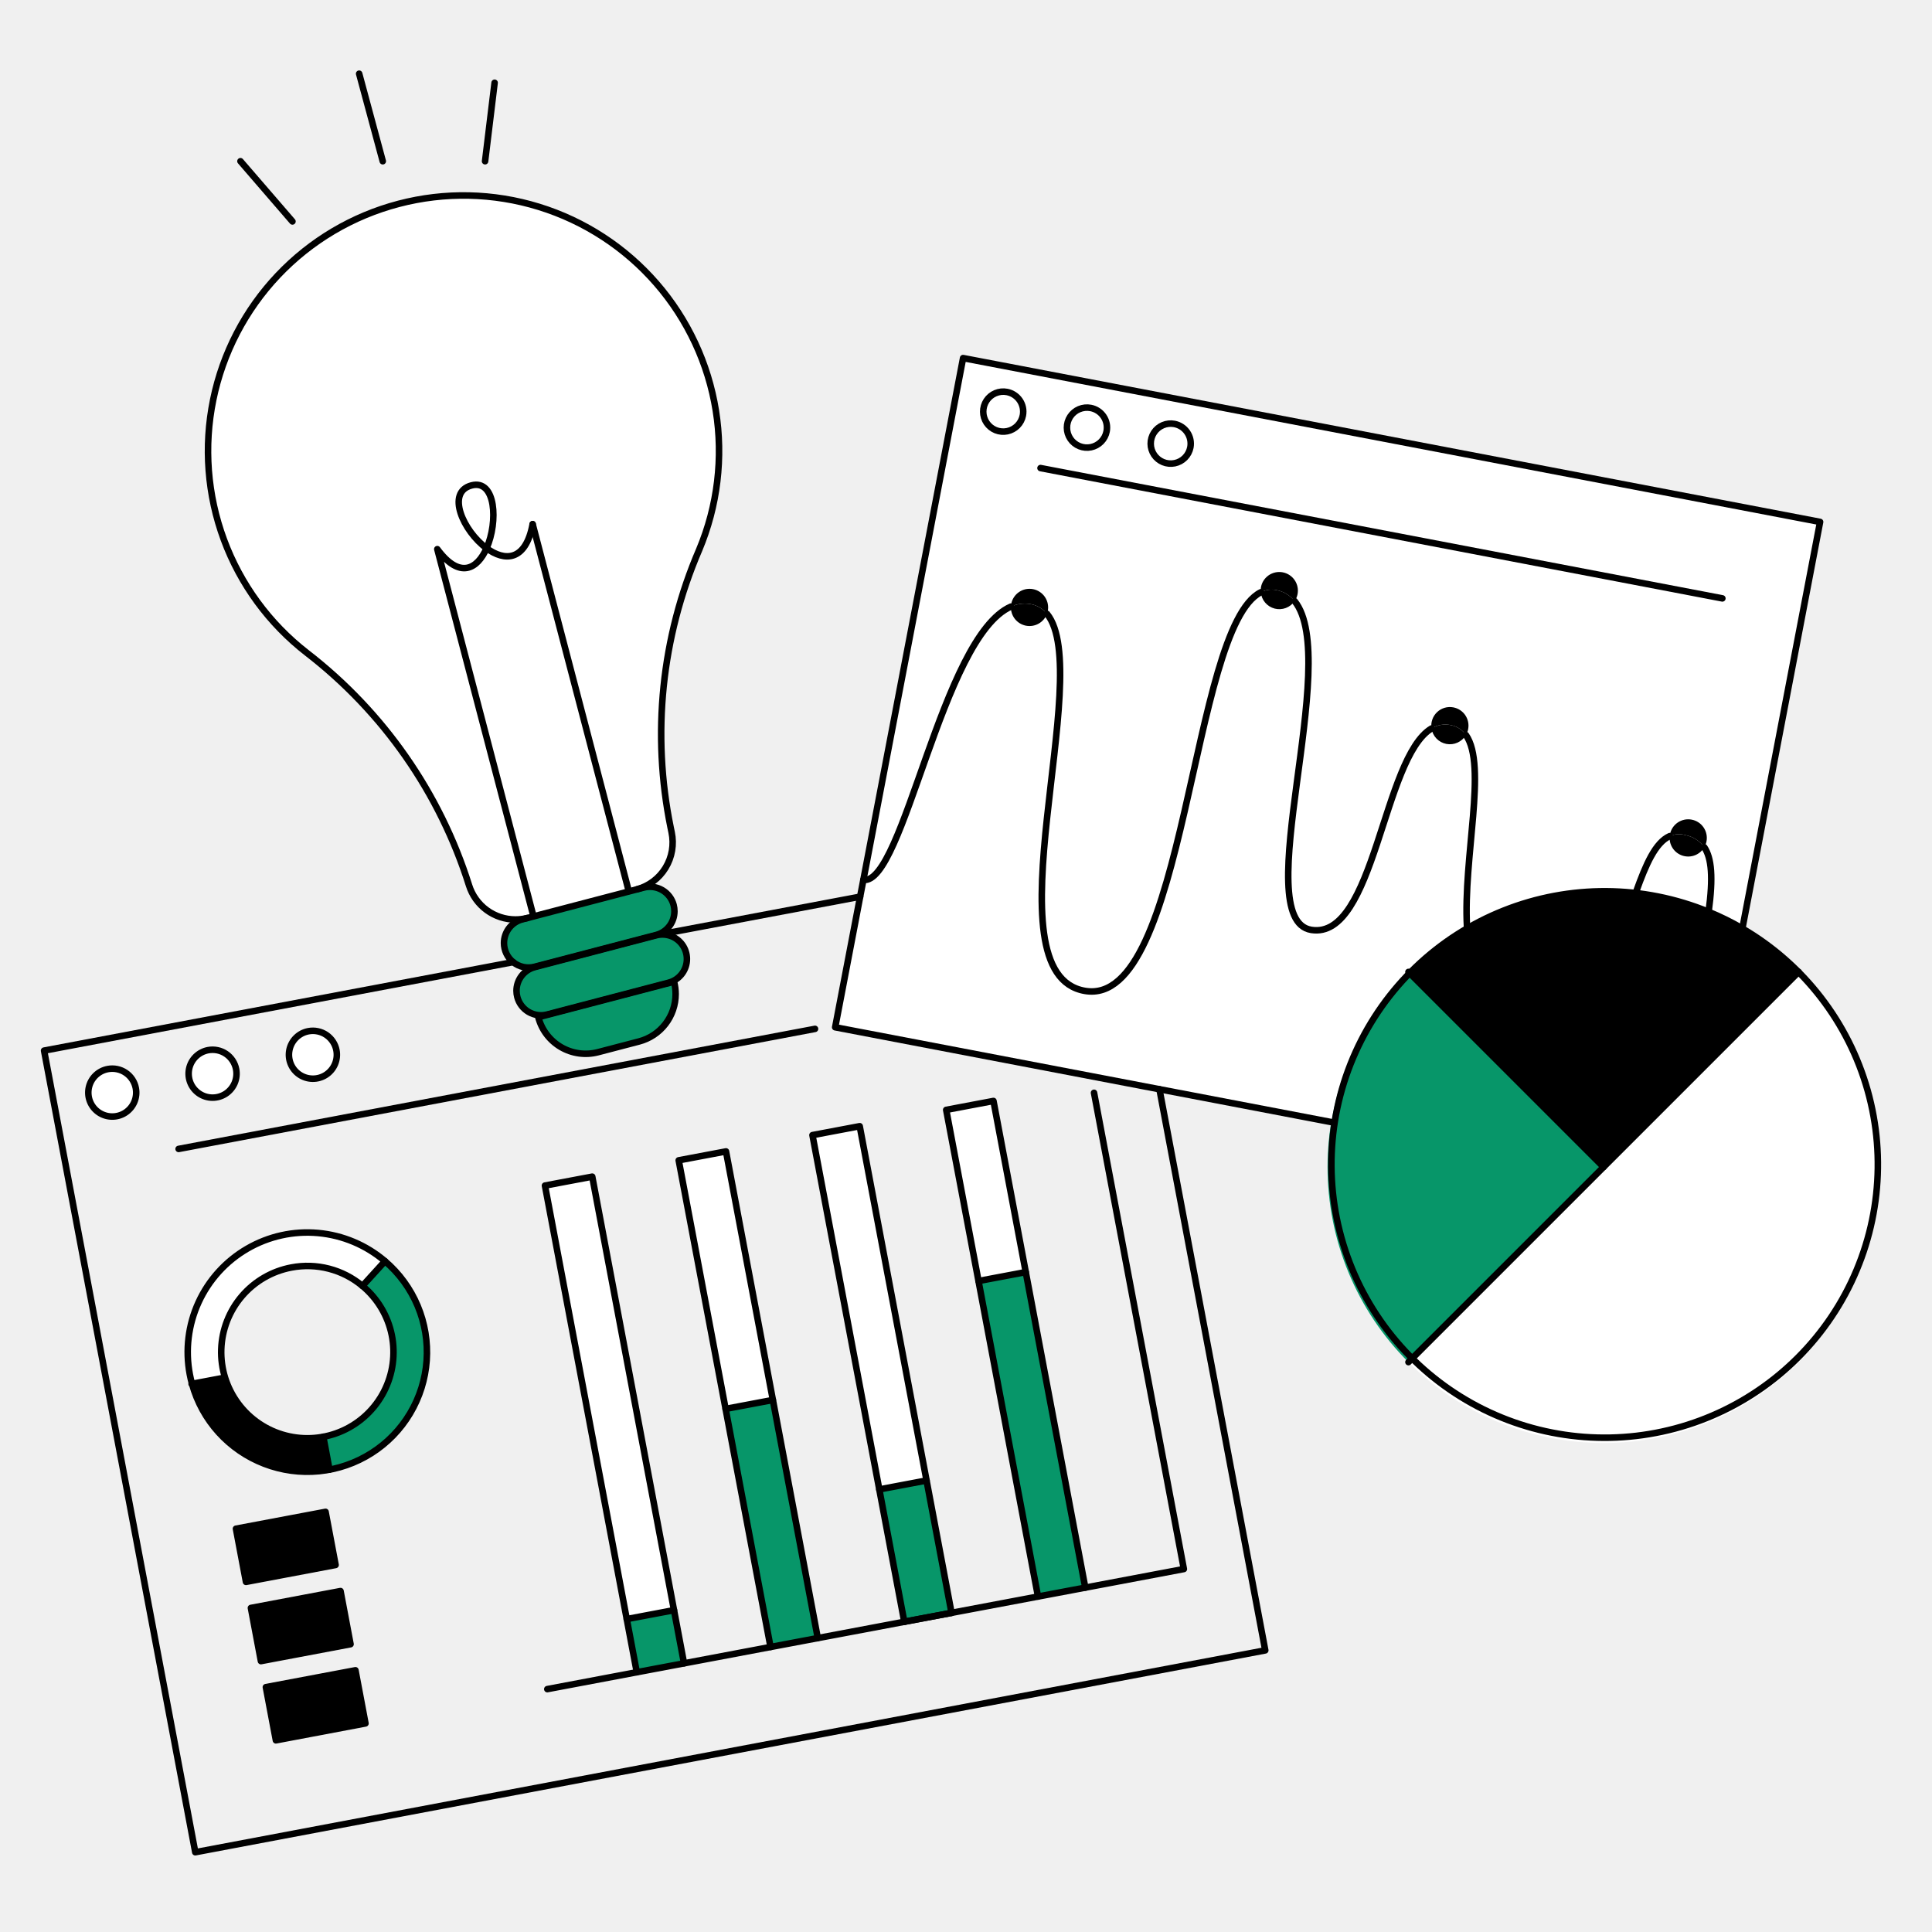
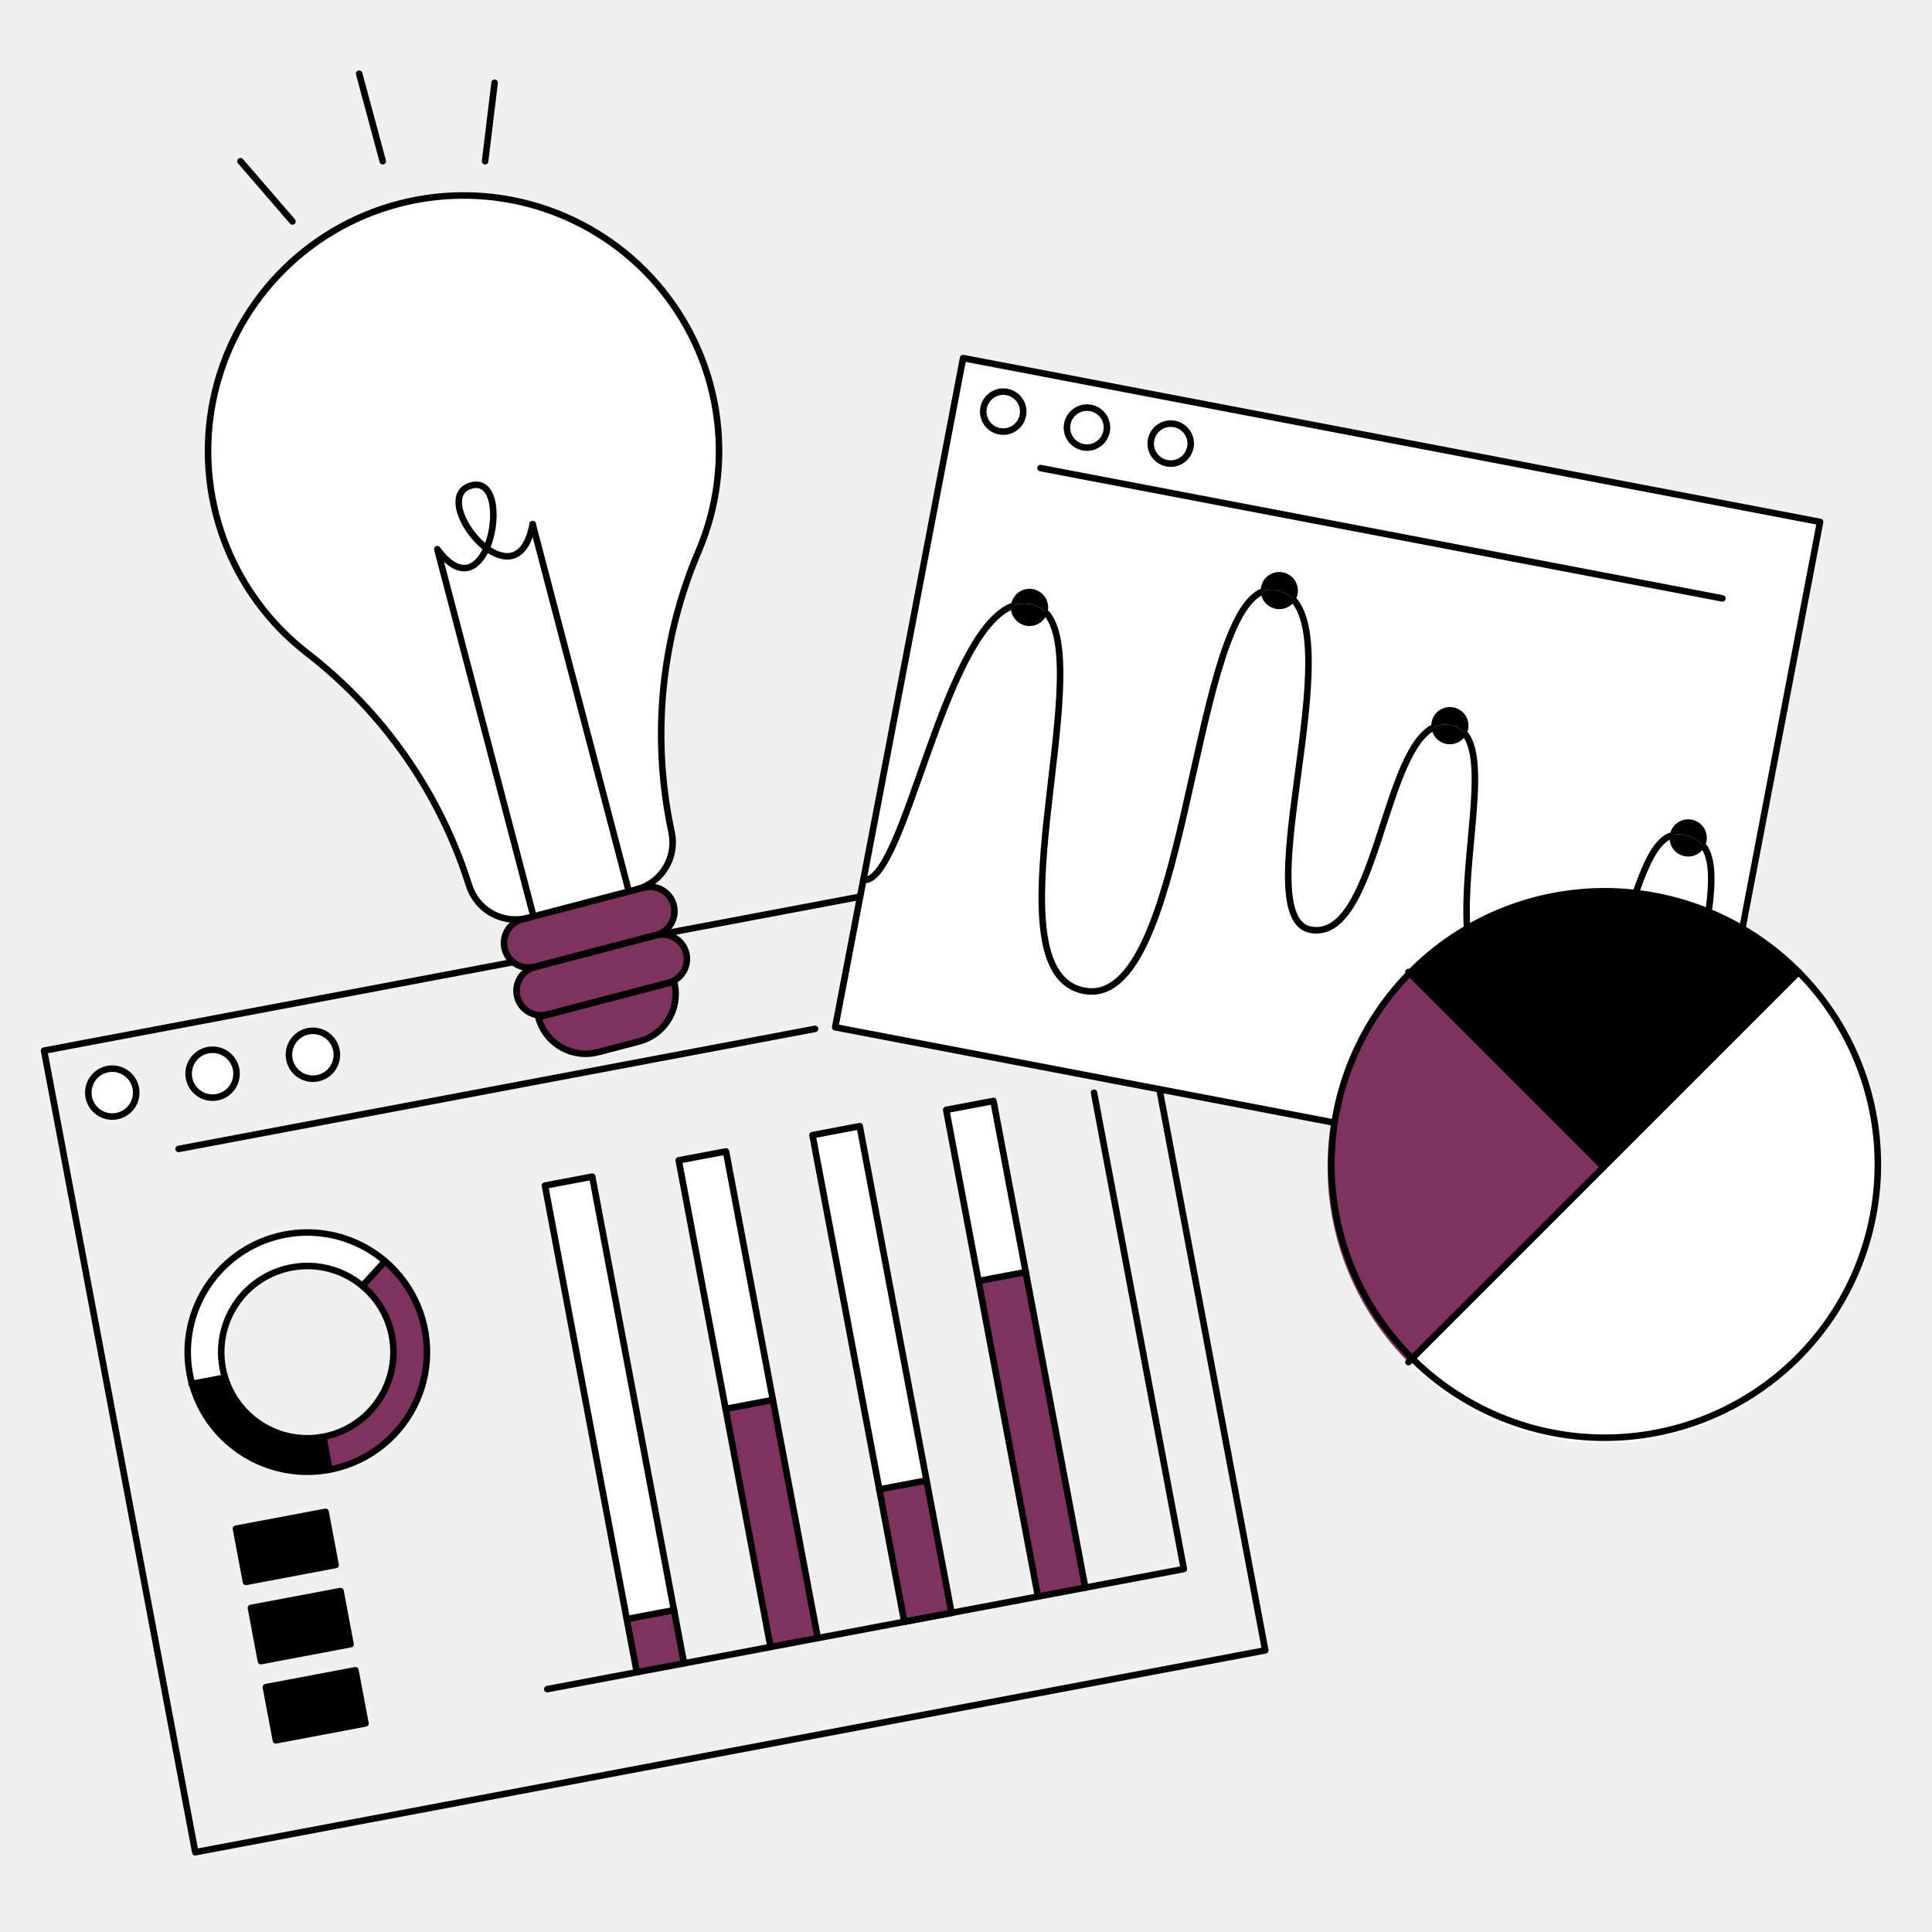
<svg xmlns="http://www.w3.org/2000/svg" fill="none" viewBox="0 0 200 200">
  <g id="charts-pie-and-bars-london-200-ico_QNZAo1VGBDRXZig6">
    <path id="Vector" fill="#ffffff" d="M188.415 54.028L180.37 96.117C179.245 95.46 178.076 94.882 176.87 94.389C177.357 90.816 177.181 88.832 176.424 87.706C176.534 87.519 176.611 87.314 176.65 87.101C176.745 86.599 176.638 86.08 176.351 85.658C176.063 85.236 175.62 84.945 175.119 84.85C174.617 84.754 174.098 84.862 173.676 85.149C173.253 85.436 172.962 85.879 172.867 86.381C172.857 86.439 172.847 86.5 172.84 86.557C171.35 87.226 170.373 89.508 169.389 92.246L169.369 92.446C163.304 91.723 157.167 92.964 151.859 95.986C151.45 88.755 153.975 79.263 151.747 76.086C151.861 75.899 151.939 75.693 151.977 75.478C152.03 75.202 152.022 74.919 151.953 74.647C151.885 74.374 151.758 74.121 151.581 73.903C151.404 73.685 151.182 73.508 150.93 73.385C150.677 73.262 150.401 73.196 150.121 73.191C149.84 73.186 149.562 73.242 149.306 73.356C149.049 73.47 148.821 73.638 148.636 73.85C148.452 74.061 148.316 74.31 148.237 74.58C148.159 74.849 148.141 75.133 148.184 75.41C143.134 78.439 142.31 97.321 135.735 96.26C129.116 95.188 138.926 68.298 134.014 62.224C134.165 62.007 134.267 61.76 134.314 61.5C134.361 61.252 134.36 60.996 134.308 60.749C134.257 60.501 134.158 60.266 134.016 60.057C133.874 59.848 133.692 59.669 133.481 59.53C133.269 59.391 133.033 59.295 132.785 59.248C132.536 59.2 132.281 59.202 132.033 59.253C131.786 59.304 131.551 59.404 131.341 59.546C131.132 59.688 130.953 59.87 130.814 60.081C130.675 60.292 130.579 60.529 130.532 60.777C130.498 60.953 130.489 61.133 130.505 61.311C123.22 64.995 122.818 104.339 112.319 102.578C102.009 100.85 113.424 69.718 108.374 63.542C108.411 63.445 108.439 63.344 108.459 63.242C108.506 62.993 108.505 62.738 108.453 62.49C108.402 62.242 108.302 62.007 108.16 61.797C108.018 61.588 107.836 61.409 107.624 61.27C107.413 61.131 107.176 61.035 106.928 60.987C106.679 60.94 106.423 60.942 106.176 60.993C105.928 61.044 105.692 61.144 105.483 61.286C105.274 61.428 105.094 61.611 104.955 61.822C104.816 62.034 104.72 62.27 104.673 62.519C104.656 62.611 104.646 62.703 104.642 62.796C97.5 65.934 93.544 91.641 89.376 91.087L99.7 37.069L188.415 54.028ZM123.226 46.315C123.303 45.912 123.259 45.496 123.099 45.119C122.94 44.741 122.672 44.42 122.329 44.194C121.987 43.969 121.585 43.851 121.175 43.854C120.766 43.857 120.366 43.981 120.027 44.212C119.688 44.442 119.425 44.767 119.271 45.147C119.117 45.527 119.079 45.944 119.162 46.345C119.245 46.747 119.445 47.114 119.737 47.402C120.029 47.69 120.399 47.884 120.802 47.961C121.342 48.062 121.899 47.946 122.353 47.638C122.807 47.329 123.121 46.854 123.226 46.315V46.315ZM114.556 44.655C114.633 44.252 114.589 43.836 114.429 43.459C114.27 43.081 114.002 42.76 113.659 42.535C113.317 42.309 112.915 42.191 112.505 42.194C112.096 42.197 111.696 42.321 111.357 42.552C111.018 42.782 110.755 43.107 110.601 43.487C110.447 43.867 110.409 44.284 110.492 44.685C110.575 45.087 110.775 45.454 111.067 45.742C111.359 46.029 111.729 46.224 112.132 46.301C112.672 46.404 113.23 46.289 113.685 45.98C114.139 45.671 114.453 45.195 114.556 44.655V44.655ZM105.888 43C105.965 42.598 105.92 42.182 105.76 41.805C105.601 41.428 105.332 41.106 104.99 40.882C104.648 40.657 104.246 40.538 103.837 40.542C103.427 40.545 103.028 40.67 102.689 40.9C102.351 41.13 102.088 41.456 101.934 41.835C101.78 42.215 101.743 42.632 101.826 43.033C101.909 43.434 102.109 43.801 102.4 44.088C102.692 44.376 103.063 44.57 103.465 44.647C104.005 44.749 104.563 44.633 105.017 44.324C105.471 44.015 105.784 43.539 105.888 43V43Z" />
    <path id="Vector_2" fill="#ffffff" d="M186.2 100.612C191.557 105.969 194.567 113.236 194.567 120.812C194.567 128.388 191.557 135.655 186.2 141.012C180.843 146.369 173.576 149.379 166 149.379C158.424 149.379 151.157 146.369 145.8 141.012L166 120.812L186.2 100.612Z" />
    <path id="Vector_3" fill="#000000" d="M186.2 100.612L166 120.81L145.8 100.61C149.789 96.625 154.867 93.909 160.395 92.802C165.924 91.694 171.656 92.246 176.872 94.387C178.078 94.88 179.247 95.458 180.372 96.115V96.115C182.501 97.356 184.46 98.867 186.2 100.612Z" />
    <path id="Vector_4" fill="#ffffff" d="M176.429 87.706C177.186 88.832 177.362 90.816 176.875 94.389C174.475 93.402 171.952 92.748 169.375 92.445L169.395 92.245C170.379 89.507 171.356 87.225 172.846 86.556C172.804 86.994 172.913 87.432 173.155 87.799C173.397 88.167 173.757 88.44 174.175 88.574C174.594 88.708 175.046 88.695 175.456 88.537C175.866 88.379 176.21 88.085 176.43 87.705L176.429 87.706Z" />
    <path id="Vector_5" fill="#000000" d="M175.124 84.85C175.626 84.945 176.069 85.236 176.356 85.658C176.643 86.081 176.75 86.599 176.655 87.101C176.616 87.314 176.539 87.519 176.429 87.706C175.954 87.046 175.243 86.594 174.444 86.442C173.914 86.293 173.348 86.333 172.844 86.557C172.851 86.5 172.861 86.439 172.872 86.381C172.919 86.132 173.014 85.895 173.153 85.684C173.292 85.472 173.471 85.29 173.68 85.148C173.889 85.006 174.125 84.906 174.372 84.855C174.62 84.804 174.876 84.802 175.124 84.85V84.85Z" />
    <path id="Vector_6" fill="#000000" d="M176.429 87.706C176.209 88.086 175.865 88.38 175.455 88.538C175.045 88.696 174.593 88.709 174.174 88.575C173.756 88.441 173.396 88.168 173.154 87.8C172.912 87.433 172.803 86.995 172.845 86.557C173.349 86.333 173.915 86.293 174.445 86.442C175.244 86.594 175.954 87.046 176.429 87.706V87.706Z" />
-     <path id="Vector_7" fill="#079669" d="M166 120.81L145.8 141.01C143.146 138.358 141.041 135.209 139.604 131.743C138.168 128.277 137.428 124.562 137.428 120.81C137.428 117.058 138.168 113.343 139.604 109.877C141.041 106.411 143.146 103.262 145.8 100.61L166 120.81Z" />
+     <path id="Vector_7" fill="#80325E" d="M166 120.81L145.8 141.01C143.146 138.358 141.041 135.209 139.604 131.743C138.168 128.277 137.428 124.562 137.428 120.81C137.428 117.058 138.168 113.343 139.604 109.877C141.041 106.411 143.146 103.262 145.8 100.61L166 120.81Z" />
    <path id="Vector_8" fill="#000000" d="M150.451 73.228C150.7 73.275 150.936 73.371 151.148 73.509C151.359 73.648 151.542 73.827 151.684 74.036C151.826 74.246 151.926 74.481 151.977 74.728C152.028 74.976 152.03 75.232 151.982 75.48C151.944 75.695 151.866 75.901 151.752 76.088C151.407 75.573 150.875 75.211 150.268 75.081C149.917 74.995 149.552 74.979 149.195 75.036C148.839 75.093 148.497 75.221 148.19 75.412C148.142 75.108 148.169 74.796 148.267 74.504C148.365 74.212 148.532 73.947 148.754 73.733C148.975 73.519 149.245 73.361 149.541 73.273C149.836 73.186 150.148 73.17 150.451 73.228Z" />
    <path id="Vector_9" fill="#ffffff" d="M151.752 76.088C153.98 79.262 151.452 88.754 151.864 95.988C148.17 98.095 144.992 100.999 142.562 104.489C140.132 107.978 138.51 111.966 137.815 116.161L120.025 112.761L86.458 106.345L89.041 92.827L89.376 91.09C93.544 91.644 97.499 65.937 104.651 62.8C104.631 63.259 104.776 63.71 105.06 64.071C105.343 64.433 105.747 64.681 106.197 64.771C106.648 64.861 107.116 64.787 107.516 64.563C107.917 64.339 108.225 63.978 108.383 63.547C113.433 69.723 102.018 100.855 112.328 102.583C122.828 104.344 123.228 65 130.514 61.316C130.55 61.71 130.707 62.083 130.963 62.384C131.218 62.686 131.561 62.901 131.944 63.001C132.326 63.101 132.73 63.08 133.101 62.942C133.471 62.804 133.79 62.555 134.014 62.229C138.926 68.303 129.114 95.193 135.735 96.265C142.31 97.326 143.135 78.444 148.185 75.415C148.245 75.808 148.425 76.173 148.702 76.46C148.978 76.746 149.336 76.94 149.727 77.014C150.118 77.088 150.522 77.039 150.884 76.874C151.246 76.709 151.547 76.435 151.747 76.091L151.752 76.088Z" />
    <path id="Vector_10" fill="#000000" d="M150.268 75.081C150.875 75.211 151.407 75.573 151.752 76.088C151.552 76.432 151.251 76.706 150.889 76.871C150.527 77.036 150.123 77.085 149.732 77.011C149.341 76.937 148.983 76.743 148.707 76.457C148.43 76.17 148.25 75.805 148.19 75.412C148.497 75.221 148.839 75.093 149.196 75.036C149.552 74.979 149.917 74.995 150.268 75.081V75.081Z" />
    <path id="Vector_11" fill="#000000" d="M132.792 59.248C133.294 59.344 133.737 59.636 134.024 60.058C134.311 60.481 134.419 61 134.324 61.502C134.275 61.762 134.171 62.009 134.019 62.226C133.547 61.625 132.871 61.218 132.119 61.083C131.572 60.975 131.005 61.056 130.51 61.313C130.494 61.135 130.503 60.955 130.537 60.779C130.584 60.53 130.68 60.293 130.819 60.081C130.958 59.87 131.137 59.688 131.347 59.545C131.556 59.403 131.792 59.304 132.04 59.253C132.288 59.202 132.543 59.2 132.792 59.248V59.248Z" />
    <path id="Vector_12" fill="#000000" d="M134.019 62.226C133.795 62.552 133.476 62.801 133.106 62.939C132.735 63.077 132.331 63.098 131.949 62.998C131.566 62.898 131.223 62.683 130.968 62.381C130.712 62.08 130.555 61.707 130.519 61.313C131.014 61.056 131.581 60.975 132.128 61.083C132.877 61.22 133.549 61.627 134.019 62.226V62.226Z" />
    <path id="Vector_13" fill="#ffffff" d="M121.58 43.887C121.983 43.964 122.354 44.158 122.647 44.446C122.94 44.733 123.14 45.102 123.224 45.503C123.307 45.905 123.269 46.323 123.115 46.703C122.961 47.083 122.698 47.41 122.358 47.64C122.019 47.871 121.619 47.995 121.209 47.999C120.798 48.002 120.396 47.883 120.053 47.657C119.71 47.432 119.442 47.11 119.282 46.732C119.123 46.354 119.079 45.937 119.156 45.534C119.261 44.995 119.574 44.519 120.028 44.211C120.483 43.902 121.04 43.786 121.58 43.887V43.887Z" />
    <path id="Vector_14" fill="#ffffff" d="M112.909 42.231C113.312 42.308 113.682 42.502 113.975 42.79C114.267 43.077 114.467 43.445 114.55 43.846C114.633 44.248 114.595 44.664 114.441 45.044C114.288 45.424 114.024 45.75 113.685 45.98C113.346 46.211 112.947 46.335 112.537 46.338C112.127 46.341 111.725 46.223 111.383 45.998C111.04 45.773 110.772 45.451 110.613 45.073C110.453 44.696 110.409 44.279 110.486 43.877C110.589 43.337 110.902 42.861 111.357 42.552C111.811 42.244 112.369 42.128 112.909 42.231Z" />
-     <path id="Vector_15" fill="#079669" d="M106.186 131.687L112.348 164.351L107.454 165.274L101.295 132.61L106.186 131.687Z" />
+     <path id="Vector_15" fill="#80325E" d="M106.186 131.687L112.348 164.351L107.454 165.274L101.295 132.61L106.186 131.687Z" />
    <path id="Vector_16" fill="#000000" d="M106.936 60.988C107.438 61.084 107.881 61.376 108.168 61.799C108.455 62.221 108.563 62.741 108.468 63.243C108.448 63.345 108.42 63.446 108.383 63.543C107.947 62.992 107.317 62.628 106.622 62.525C105.953 62.421 105.267 62.515 104.651 62.796C104.655 62.703 104.665 62.611 104.682 62.519C104.778 62.017 105.07 61.574 105.492 61.287C105.915 61 106.434 60.892 106.936 60.988Z" />
    <path id="Vector_17" fill="#000000" d="M106.622 62.526C107.317 62.629 107.947 62.993 108.383 63.544C108.225 63.975 107.917 64.335 107.516 64.56C107.116 64.784 106.648 64.858 106.197 64.768C105.747 64.678 105.343 64.43 105.06 64.068C104.776 63.707 104.631 63.256 104.651 62.797C105.267 62.516 105.953 62.422 106.622 62.526V62.526Z" />
    <path id="Vector_18" fill="#ffffff" d="M102.846 113.98L97.953 114.903L101.296 132.619L106.188 131.696L102.846 113.98Z" />
    <path id="Vector_19" fill="#ffffff" d="M104.242 40.575C104.645 40.652 105.015 40.846 105.308 41.134C105.6 41.421 105.8 41.789 105.883 42.19C105.966 42.592 105.928 43.008 105.774 43.388C105.621 43.768 105.357 44.094 105.018 44.324C104.679 44.555 104.28 44.679 103.87 44.682C103.46 44.685 103.058 44.567 102.716 44.342C102.373 44.117 102.105 43.795 101.946 43.417C101.786 43.04 101.742 42.623 101.819 42.221C101.923 41.682 102.236 41.206 102.69 40.897C103.145 40.589 103.703 40.473 104.242 40.575V40.575Z" />
-     <path id="Vector_20" fill="#079669" d="M95.917 153.261L98.502 166.961V166.964L93.611 167.884L91.025 154.183L95.917 153.261Z" />
+     <path id="Vector_20" fill="#80325E" d="M95.917 153.261L98.502 166.961V166.964L93.611 167.884L91.025 154.183L95.917 153.261Z" />
    <path id="Vector_21" fill="#ffffff" d="M89.004 116.589L84.111 117.512L91.03 154.188L95.923 153.265L89.004 116.589Z" />
-     <path id="Vector_22" fill="#079669" d="M80.009 144.925L84.657 169.574L79.765 170.497L75.114 145.848L80.005 144.925H80.009Z" />
+     <path id="Vector_22" fill="#80325E" d="M80.009 144.925L84.657 169.574L79.765 170.497L75.114 145.848L80.005 144.925H80.009Z" />
    <path id="Vector_23" fill="#ffffff" d="M75.155 119.194L80.009 144.925H80.005L75.114 145.848L70.26 120.117L75.155 119.194Z" />
    <path id="Vector_24" fill="#ffffff" d="M73.576 39.987C75.06 45.609 74.638 51.565 72.376 56.922C68.482 65.973 67.452 76 69.425 85.654L69.53 86.162C69.795 87.419 69.57 88.73 68.901 89.827C68.232 90.923 67.169 91.723 65.93 92.062L65.101 92.278L65.091 92.241L55.14 54.262C54.417 58.142 52.226 58.122 50.37 56.756C51.581 54.018 51.334 49.59 48.815 50.249C46.128 50.949 47.964 54.985 50.37 56.756C49.427 58.893 47.595 60.001 45.27 56.848L55.219 94.832L55.229 94.866L54.587 95.035C54.186 95.135 53.774 95.186 53.36 95.187C52.288 95.184 51.245 94.841 50.383 94.206C49.519 93.571 48.881 92.677 48.56 91.655C45.553 82.103 39.691 73.701 31.765 67.58C28.444 65.002 25.786 61.67 24.01 57.859C22.234 54.049 21.392 49.87 21.554 45.67C21.715 41.469 22.875 37.367 24.938 33.705C27.001 30.042 29.907 26.923 33.416 24.608C36.925 22.292 40.935 20.846 45.114 20.39C49.293 19.933 53.52 20.479 57.446 21.983C61.372 23.486 64.883 25.904 67.688 29.035C70.493 32.166 72.511 35.92 73.576 39.987V39.987Z" />
-     <path id="Vector_25" fill="#079669" d="M71.024 98.635C71.11 98.957 71.131 99.292 71.086 99.623C71.041 99.953 70.932 100.27 70.764 100.558C70.596 100.845 70.373 101.097 70.107 101.298C69.841 101.498 69.538 101.645 69.216 101.728L56.644 105.02C56.322 105.104 55.986 105.124 55.657 105.079C55.327 105.033 55.009 104.923 54.722 104.755C54.435 104.587 54.184 104.363 53.983 104.098C53.782 103.833 53.635 103.53 53.551 103.208C53.495 102.999 53.467 102.783 53.467 102.566C53.468 102.006 53.654 101.462 53.996 101.018C54.339 100.575 54.818 100.257 55.36 100.115L67.931 96.823C68.481 96.68 69.062 96.724 69.584 96.948C69.937 97.101 70.25 97.333 70.499 97.625C70.749 97.917 70.928 98.263 71.024 98.635V98.635Z" />
-     <path id="Vector_26" fill="#079669" d="M69.775 166.688L64.882 167.61L65.92 173.114L70.813 172.192L69.775 166.688Z" />
-     <path id="Vector_27" fill="#079669" d="M69.777 101.623C69.886 102.044 69.942 102.476 69.942 102.911C69.941 104.031 69.568 105.119 68.883 106.006C68.198 106.892 67.24 107.527 66.156 107.811L61.914 108.92C61.27 109.089 60.599 109.13 59.939 109.04C59.279 108.949 58.644 108.73 58.069 108.394C57.494 108.057 56.991 107.611 56.589 107.08C56.187 106.549 55.893 105.944 55.725 105.3L69.777 101.623Z" />
+     <path id="Vector_25" fill="#80325E" d="M71.024 98.635C71.11 98.957 71.131 99.292 71.086 99.623C71.041 99.953 70.932 100.27 70.764 100.558C70.596 100.845 70.373 101.097 70.107 101.298C69.841 101.498 69.538 101.645 69.216 101.728L56.644 105.02C56.322 105.104 55.986 105.124 55.657 105.079C55.327 105.033 55.009 104.923 54.722 104.755C54.435 104.587 54.184 104.363 53.983 104.098C53.782 103.833 53.635 103.53 53.551 103.208C53.495 102.999 53.467 102.783 53.467 102.566C53.468 102.006 53.654 101.462 53.996 101.018C54.339 100.575 54.818 100.257 55.36 100.115L67.931 96.823C68.481 96.68 69.062 96.724 69.584 96.948C69.937 97.101 70.25 97.333 70.499 97.625C70.749 97.917 70.928 98.263 71.024 98.635V98.635Z" />
+     <path id="Vector_26" fill="#80325E" d="M69.775 166.688L64.882 167.61L65.92 173.114L70.813 172.192L69.775 166.688Z" />
+     <path id="Vector_27" fill="#80325E" d="M69.777 101.623C69.886 102.044 69.942 102.476 69.942 102.911C69.941 104.031 69.568 105.119 68.883 106.006C68.198 106.892 67.24 107.527 66.156 107.811L61.914 108.92C61.27 109.089 60.599 109.13 59.939 109.04C59.279 108.949 58.644 108.73 58.069 108.394C57.494 108.057 56.991 107.611 56.589 107.08C56.187 106.549 55.893 105.944 55.725 105.3L69.777 101.623Z" />
    <path id="Vector_28" fill="#ffffff" d="M61.309 121.807L69.773 166.684L64.882 167.607L56.414 122.73L61.309 121.807Z" />
-     <path id="Vector_29" fill="#079669" d="M69.733 93.689C69.787 93.899 69.814 94.115 69.814 94.332C69.814 94.893 69.629 95.438 69.286 95.882C68.944 96.326 68.463 96.644 67.921 96.786L55.35 100.078C54.967 100.179 54.566 100.189 54.178 100.105C53.791 100.022 53.429 99.848 53.122 99.598V99.598C52.827 99.359 52.59 99.058 52.426 98.716C52.262 98.374 52.176 98 52.175 97.621C52.176 97.061 52.362 96.517 52.704 96.073C53.047 95.63 53.526 95.312 54.068 95.17L54.589 95.035L55.231 94.866L65.101 92.283L65.93 92.067L66.639 91.881C67.289 91.711 67.98 91.806 68.56 92.145C69.14 92.484 69.562 93.039 69.733 93.689V93.689Z" />
+     <path id="Vector_29" fill="#80325E" d="M69.733 93.689C69.787 93.899 69.814 94.115 69.814 94.332C69.814 94.893 69.629 95.438 69.286 95.882C68.944 96.326 68.463 96.644 67.921 96.786L55.35 100.078C54.967 100.179 54.566 100.189 54.178 100.105C53.791 100.022 53.429 99.848 53.122 99.598V99.598C52.827 99.359 52.59 99.058 52.426 98.716C52.262 98.374 52.176 98 52.175 97.621C52.176 97.061 52.362 96.517 52.704 96.073C53.047 95.63 53.526 95.312 54.068 95.17L54.589 95.035L55.231 94.866L65.101 92.283L65.93 92.067L66.639 91.881C67.289 91.711 67.98 91.806 68.56 92.145C69.14 92.484 69.562 93.039 69.733 93.689V93.689Z" />
    <path id="Vector_30" fill="#ffffff" d="M65.088 92.246L65.098 92.283L55.228 94.866L55.218 94.832L45.269 56.848C47.595 60.001 49.427 58.893 50.369 56.756C52.225 58.122 54.416 58.142 55.139 54.262L65.088 92.246Z" />
    <path id="Vector_31" fill="#ffffff" d="M48.815 50.249C51.334 49.59 51.581 54.018 50.37 56.756C47.964 54.985 46.128 50.952 48.815 50.249Z" />
-     <path id="Vector_32" fill="#079669" d="M43.985 137.677C44.593 140.904 43.894 144.241 42.043 146.954C40.191 149.666 37.338 151.532 34.111 152.142L33.469 148.731C35.13 148.418 36.669 147.639 37.904 146.484C39.139 145.33 40.021 143.848 40.446 142.211C40.871 140.575 40.822 138.851 40.304 137.242C39.786 135.632 38.821 134.203 37.522 133.121L39.854 130.555C42.007 132.385 43.466 134.899 43.985 137.677Z" />
+     <path id="Vector_32" fill="#80325E" d="M43.985 137.677C44.593 140.904 43.894 144.241 42.043 146.954C40.191 149.666 37.338 151.532 34.111 152.142L33.469 148.731C35.13 148.418 36.669 147.639 37.904 146.484C39.139 145.33 40.021 143.848 40.446 142.211C40.871 140.575 40.822 138.851 40.304 137.242C39.786 135.632 38.821 134.203 37.522 133.121L39.854 130.555C42.007 132.385 43.466 134.899 43.985 137.677Z" />
    <path id="Vector_33" fill="#ffffff" d="M39.854 130.555L37.522 133.121C36.046 131.888 34.211 131.166 32.291 131.062C30.37 130.958 28.468 131.478 26.868 132.545C25.268 133.611 24.056 135.167 23.413 136.979C22.769 138.792 22.73 140.763 23.3 142.6L23.245 142.617L19.879 143.253C19.787 142.928 19.713 142.6 19.649 142.266C19.173 139.748 19.491 137.144 20.558 134.813C21.624 132.483 23.388 130.541 25.606 129.256C27.823 127.97 30.385 127.405 32.937 127.637C35.49 127.87 37.907 128.888 39.856 130.553L39.854 130.555Z" />
    <path id="Vector_34" fill="#000000" d="M36.795 172.907L37.833 178.407L28.561 180.158L27.523 174.654L36.795 172.907Z" />
    <path id="Vector_35" fill="#000000" d="M35.25 164.706L36.288 170.206L27.012 171.957L25.975 166.454L35.25 164.706Z" />
    <path id="Vector_36" fill="#ffffff" d="M34.828 108.732C34.918 109.214 34.863 109.712 34.671 110.162C34.478 110.613 34.156 110.997 33.745 111.265C33.335 111.532 32.854 111.673 32.364 111.667C31.874 111.662 31.396 111.512 30.991 111.235C30.587 110.959 30.273 110.569 30.09 110.114C29.907 109.659 29.862 109.16 29.963 108.68C30.063 108.201 30.303 107.761 30.653 107.418C31.003 107.074 31.446 106.842 31.928 106.751C32.248 106.69 32.578 106.694 32.897 106.761C33.216 106.827 33.519 106.956 33.789 107.14C34.058 107.324 34.288 107.56 34.467 107.833C34.645 108.106 34.768 108.411 34.828 108.732V108.732Z" />
    <path id="Vector_37" fill="#000000" d="M33.702 156.506L34.74 162.005L25.464 163.756L24.427 158.253L33.702 156.506Z" />
    <path id="Vector_38" fill="#000000" d="M33.469 148.731L34.111 152.142C31.056 152.718 27.896 152.124 25.259 150.477C22.622 148.831 20.701 146.253 19.877 143.255L23.243 142.619L23.298 142.602C23.945 144.694 25.339 146.475 27.215 147.606C29.091 148.736 31.317 149.137 33.469 148.731V148.731Z" />
    <path id="Vector_39" fill="#ffffff" d="M24.443 110.689C24.534 111.171 24.48 111.669 24.288 112.12C24.096 112.571 23.774 112.955 23.364 113.224C22.953 113.492 22.473 113.633 21.982 113.628C21.492 113.624 21.014 113.474 20.609 113.198C20.204 112.921 19.89 112.531 19.706 112.077C19.523 111.622 19.478 111.123 19.578 110.643C19.678 110.163 19.918 109.723 20.268 109.379C20.617 109.036 21.061 108.804 21.543 108.712C21.863 108.651 22.192 108.654 22.511 108.721C22.831 108.787 23.133 108.916 23.403 109.1C23.672 109.283 23.902 109.518 24.081 109.791C24.259 110.064 24.383 110.369 24.443 110.689V110.689Z" />
    <path id="Vector_40" fill="#ffffff" d="M14.059 112.65C14.149 113.132 14.094 113.63 13.902 114.08C13.709 114.531 13.387 114.915 12.976 115.183C12.566 115.45 12.085 115.591 11.595 115.585C11.105 115.58 10.627 115.43 10.222 115.153C9.818 114.877 9.504 114.487 9.321 114.032C9.138 113.577 9.093 113.078 9.194 112.598C9.294 112.119 9.534 111.679 9.884 111.336C10.234 110.992 10.677 110.76 11.159 110.669C11.479 110.608 11.809 110.611 12.128 110.678C12.448 110.745 12.751 110.874 13.02 111.058C13.29 111.242 13.52 111.477 13.698 111.75C13.877 112.024 13.999 112.329 14.059 112.65V112.65Z" />
    <path id="Vector_41" stroke="#000000" stroke-linecap="round" stroke-linejoin="round" stroke-width=".676" d="M65.927 92.067C67.166 91.728 68.229 90.928 68.898 89.832C69.567 88.735 69.792 87.424 69.527 86.167L69.422 85.659C67.449 76.005 68.479 65.978 72.373 56.927C74.284 52.376 74.884 47.381 74.104 42.507C73.324 37.633 71.196 33.074 67.96 29.346C64.724 25.619 60.51 22.871 55.794 21.414C51.077 19.956 46.048 19.848 41.273 21.101C36.498 22.353 32.17 24.917 28.776 28.501C25.383 32.086 23.06 36.549 22.071 41.385C21.081 46.221 21.465 51.237 23.178 55.866C24.892 60.496 27.866 64.553 31.765 67.58C39.69 73.702 45.549 82.103 48.555 91.655C48.876 92.677 49.514 93.571 50.377 94.206C51.24 94.841 52.283 95.185 53.355 95.187C53.769 95.186 54.181 95.135 54.582 95.035" />
    <path id="Vector_42" stroke="#000000" stroke-linecap="round" stroke-linejoin="round" stroke-width=".676" d="M53.119 99.6C52.824 99.361 52.587 99.06 52.423 98.718C52.259 98.376 52.173 98.002 52.172 97.623C52.173 97.063 52.359 96.519 52.701 96.075C53.044 95.632 53.523 95.314 54.065 95.172L54.586 95.037L55.228 94.868L65.098 92.285L65.927 92.069L66.636 91.883C66.958 91.798 67.294 91.778 67.624 91.822C67.954 91.867 68.273 91.977 68.561 92.145C68.849 92.313 69.1 92.536 69.302 92.801C69.504 93.066 69.651 93.369 69.736 93.691C69.79 93.901 69.817 94.117 69.817 94.334C69.817 94.895 69.632 95.44 69.289 95.884C68.947 96.328 68.466 96.646 67.924 96.788L55.35 100.078C54.967 100.179 54.566 100.189 54.178 100.105C53.791 100.022 53.429 99.848 53.122 99.598" />
    <path id="Vector_43" stroke="#000000" stroke-linecap="round" stroke-linejoin="round" stroke-width=".676" d="M55.14 54.262L65.088 92.246" />
    <path id="Vector_44" stroke="#000000" stroke-linecap="round" stroke-linejoin="round" stroke-width=".676" d="M50.37 56.756C52.226 58.122 54.417 58.142 55.14 54.262" />
    <path id="Vector_45" stroke="#000000" stroke-linecap="round" stroke-linejoin="round" stroke-width=".676" d="M50.37 56.756C51.581 54.018 51.334 49.59 48.815 50.249C46.128 50.952 47.964 54.985 50.37 56.756Z" />
    <path id="Vector_46" stroke="#000000" stroke-linecap="round" stroke-linejoin="round" stroke-width=".676" d="M55.218 94.832L45.269 56.848C47.595 60.001 49.427 58.893 50.369 56.756" />
    <path id="Vector_47" stroke="#000000" stroke-linecap="round" stroke-linejoin="round" stroke-width=".676" d="M69.584 96.948C70.067 97.158 70.473 97.514 70.745 97.966C71.017 98.418 71.141 98.943 71.101 99.469C71.061 99.995 70.857 100.495 70.519 100.9C70.182 101.305 69.726 101.594 69.216 101.728L56.644 105.02C56.322 105.104 55.986 105.124 55.657 105.079C55.327 105.033 55.009 104.923 54.722 104.755C54.435 104.587 54.184 104.363 53.983 104.098C53.782 103.833 53.635 103.53 53.551 103.208C53.495 102.999 53.467 102.783 53.467 102.566C53.468 102.006 53.654 101.462 53.996 101.018C54.339 100.575 54.818 100.257 55.36 100.115L67.931 96.823C68.481 96.68 69.062 96.724 69.584 96.948V96.948Z" />
    <path id="Vector_48" stroke="#000000" stroke-linecap="round" stroke-linejoin="round" stroke-width=".676" d="M66.156 107.812L61.914 108.921C61.27 109.09 60.599 109.131 59.939 109.041C59.279 108.95 58.644 108.731 58.069 108.395C57.494 108.058 56.991 107.612 56.589 107.081C56.187 106.55 55.893 105.945 55.725 105.301L69.777 101.623C69.886 102.044 69.942 102.476 69.942 102.911C69.941 104.031 69.569 105.12 68.884 106.006C68.199 106.893 67.24 107.528 66.156 107.812V107.812Z" />
    <path id="Vector_49" stroke="#000000" stroke-linecap="round" stroke-linejoin="round" stroke-width=".676" d="M180.37 96.12C186.703 99.817 191.352 105.828 193.338 112.886C195.324 119.945 194.492 127.498 191.016 133.955C187.541 140.411 181.693 145.266 174.708 147.494C167.722 149.723 160.144 149.152 153.571 145.901C146.999 142.651 141.945 136.975 139.477 130.07C137.008 123.166 137.317 115.572 140.339 108.891C143.361 102.211 148.859 96.964 155.674 94.259C162.489 91.553 170.089 91.6 176.87 94.389C178.076 94.882 179.245 95.46 180.37 96.117" />
    <path id="Vector_50" stroke="#000000" stroke-linecap="round" stroke-linejoin="round" stroke-width=".676" d="M69.439 96.522L69.503 96.509L89.041 92.824" />
    <path id="Vector_51" stroke="#000000" stroke-linecap="round" stroke-linejoin="round" stroke-width=".676" d="M120.025 112.758L130.98 170.845L20.215 191.742L4.564 108.759L53.119 99.598H53.122" />
    <path id="Vector_52" stroke="#000000" stroke-linecap="round" stroke-linejoin="round" stroke-width=".676" d="M18.491 118.937L84.369 106.508" />
    <path id="Vector_53" stroke="#000000" stroke-linecap="round" stroke-linejoin="round" stroke-width=".676" d="M14.059 112.65C14.149 113.132 14.094 113.63 13.902 114.08C13.709 114.531 13.387 114.915 12.976 115.183C12.566 115.45 12.085 115.591 11.595 115.585C11.105 115.58 10.627 115.43 10.222 115.153C9.818 114.877 9.504 114.487 9.321 114.032C9.138 113.577 9.093 113.078 9.194 112.598C9.294 112.119 9.534 111.679 9.884 111.336C10.234 110.992 10.677 110.76 11.159 110.669C11.479 110.608 11.809 110.611 12.128 110.678C12.448 110.745 12.751 110.874 13.02 111.058C13.29 111.242 13.52 111.477 13.698 111.75C13.877 112.024 13.999 112.329 14.059 112.65V112.65Z" />
    <path id="Vector_54" stroke="#000000" stroke-linecap="round" stroke-linejoin="round" stroke-width=".676" d="M24.443 110.689C24.534 111.171 24.48 111.669 24.288 112.12C24.096 112.571 23.774 112.955 23.364 113.224C22.953 113.492 22.473 113.633 21.982 113.628C21.492 113.624 21.014 113.474 20.609 113.198C20.204 112.921 19.89 112.531 19.706 112.077C19.523 111.622 19.478 111.123 19.578 110.643C19.678 110.163 19.918 109.723 20.268 109.379C20.617 109.036 21.061 108.804 21.543 108.712C21.863 108.651 22.192 108.654 22.511 108.721C22.831 108.787 23.133 108.916 23.403 109.1C23.672 109.283 23.902 109.518 24.081 109.791C24.259 110.064 24.383 110.369 24.443 110.689V110.689Z" />
    <path id="Vector_55" stroke="#000000" stroke-linecap="round" stroke-linejoin="round" stroke-width=".676" d="M34.828 108.732C34.918 109.214 34.863 109.712 34.671 110.162C34.478 110.613 34.156 110.997 33.745 111.265C33.335 111.532 32.854 111.673 32.364 111.667C31.874 111.662 31.396 111.512 30.991 111.235C30.587 110.959 30.273 110.569 30.09 110.114C29.907 109.659 29.862 109.16 29.963 108.68C30.063 108.201 30.303 107.761 30.653 107.418C31.003 107.074 31.446 106.842 31.928 106.751C32.248 106.69 32.578 106.694 32.897 106.761C33.216 106.827 33.519 106.956 33.789 107.14C34.058 107.324 34.288 107.56 34.467 107.833C34.645 108.106 34.768 108.411 34.828 108.732V108.732Z" />
    <path id="Vector_56" stroke="#000000" stroke-linecap="round" stroke-linejoin="round" stroke-width=".676" d="M137.815 116.158L120.025 112.758L86.458 106.342L89.041 92.824L89.376 91.087L99.699 37.069L188.415 54.028L180.37 96.117V96.12" />
    <path id="Vector_57" stroke="#000000" stroke-linecap="round" stroke-linejoin="round" stroke-width=".676" d="M107.714 48.454L178.298 61.945" />
    <path id="Vector_58" stroke="#000000" stroke-linecap="round" stroke-linejoin="round" stroke-width=".676" d="M105.888 43C105.811 43.402 105.617 43.773 105.329 44.065C105.042 44.356 104.674 44.556 104.273 44.639C103.872 44.722 103.455 44.684 103.076 44.531C102.696 44.377 102.371 44.114 102.141 43.775C101.911 43.436 101.786 43.037 101.783 42.627C101.78 42.218 101.898 41.816 102.123 41.474C102.348 41.132 102.669 40.864 103.046 40.704C103.424 40.544 103.84 40.5 104.242 40.577C104.509 40.628 104.764 40.731 104.991 40.88C105.218 41.03 105.414 41.222 105.567 41.447C105.72 41.672 105.827 41.925 105.882 42.192C105.937 42.458 105.939 42.733 105.888 43V43Z" />
    <path id="Vector_59" stroke="#000000" stroke-linecap="round" stroke-linejoin="round" stroke-width=".676" d="M114.556 44.655C114.479 45.057 114.285 45.428 113.997 45.72C113.71 46.012 113.342 46.212 112.941 46.295C112.539 46.378 112.122 46.341 111.743 46.187C111.363 46.033 111.037 45.77 110.807 45.431C110.577 45.092 110.452 44.692 110.449 44.282C110.446 43.873 110.564 43.471 110.789 43.129C111.014 42.786 111.336 42.518 111.713 42.358C112.09 42.199 112.506 42.154 112.909 42.231C113.177 42.282 113.431 42.385 113.659 42.534C113.887 42.683 114.083 42.876 114.236 43.101C114.389 43.326 114.496 43.58 114.551 43.846C114.606 44.113 114.607 44.388 114.556 44.655V44.655Z" />
    <path id="Vector_60" stroke="#000000" stroke-linecap="round" stroke-linejoin="round" stroke-width=".676" d="M123.226 46.315C123.148 46.717 122.953 47.087 122.665 47.379C122.377 47.67 122.01 47.87 121.608 47.952C121.207 48.034 120.79 47.996 120.411 47.842C120.032 47.687 119.706 47.424 119.477 47.085C119.247 46.746 119.122 46.346 119.12 45.937C119.117 45.527 119.235 45.126 119.46 44.784C119.686 44.441 120.007 44.173 120.384 44.014C120.762 43.854 121.178 43.81 121.58 43.887C122.12 43.991 122.597 44.305 122.905 44.761C123.214 45.216 123.329 45.775 123.226 46.315V46.315Z" />
    <path id="Vector_61" stroke="#000000" stroke-linecap="round" stroke-linejoin="round" stroke-width=".676" d="M176.429 87.706C177.186 88.832 177.362 90.816 176.875 94.389" />
    <path id="Vector_62" stroke="#000000" stroke-linecap="round" stroke-linejoin="round" stroke-width=".676" d="M169.394 92.246C170.378 89.508 171.355 87.226 172.845 86.557" />
    <path id="Vector_63" stroke="#000000" stroke-linecap="round" stroke-linejoin="round" stroke-width=".676" d="M151.752 76.088C153.98 79.262 151.452 88.754 151.864 95.988" />
    <path id="Vector_64" stroke="#000000" stroke-linecap="round" stroke-linejoin="round" stroke-width=".676" d="M134.019 62.226C138.931 68.3 129.119 95.19 135.74 96.262C142.315 97.323 143.14 78.441 148.19 75.412" />
    <path id="Vector_65" stroke="#000000" stroke-linecap="round" stroke-linejoin="round" stroke-width=".676" d="M108.383 63.544C113.433 69.72 102.018 100.852 112.328 102.58C122.828 104.341 123.228 64.997 130.514 61.313" />
    <path id="Vector_66" stroke="#000000" stroke-linecap="round" stroke-linejoin="round" stroke-width=".676" d="M89.376 91.087C93.544 91.641 97.499 65.934 104.651 62.797" />
    <path id="Vector_67" stroke="#000000" stroke-linecap="round" stroke-linejoin="round" stroke-width=".676" d="M39.854 130.555C41.328 131.813 42.485 133.398 43.235 135.185C43.984 136.971 44.303 138.908 44.168 140.841C44.032 142.773 43.445 144.647 42.453 146.311C41.462 147.975 40.094 149.383 38.459 150.423C36.824 151.462 34.968 152.103 33.041 152.295C31.113 152.486 29.168 152.223 27.36 151.526C25.553 150.829 23.934 149.717 22.634 148.281C21.335 146.844 20.39 145.123 19.877 143.255C19.785 142.93 19.711 142.602 19.647 142.268C19.171 139.75 19.488 137.146 20.555 134.815C21.622 132.485 23.386 130.543 25.604 129.258C27.821 127.972 30.383 127.407 32.935 127.639C35.488 127.872 37.905 128.89 39.854 130.555V130.555Z" />
    <path id="Vector_68" stroke="#000000" stroke-linecap="round" stroke-linejoin="round" stroke-width=".676" d="M37.522 133.121C39.079 134.418 40.148 136.206 40.553 138.192C40.958 140.177 40.675 142.242 39.749 144.045C38.824 145.848 37.312 147.282 35.463 148.111C33.614 148.939 31.538 149.114 29.576 148.604C27.614 148.095 25.885 146.933 24.672 145.31C23.459 143.686 22.836 141.698 22.904 139.673C22.973 137.647 23.729 135.706 25.048 134.168C26.368 132.629 28.172 131.587 30.163 131.211C31.454 130.964 32.785 131.007 34.058 131.337C35.331 131.667 36.514 132.277 37.522 133.121V133.121Z" />
    <path id="Vector_69" stroke="#000000" stroke-linecap="round" stroke-linejoin="round" stroke-width=".676" d="M33.469 148.731L34.111 152.142" />
    <path id="Vector_70" stroke="#000000" stroke-linecap="round" stroke-linejoin="round" stroke-width=".676" d="M37.522 133.121L39.854 130.555" />
    <path id="Vector_71" stroke="#000000" stroke-linecap="round" stroke-linejoin="round" stroke-width=".676" d="M23.243 142.619L19.877 143.255L19.836 143.262" />
    <path id="Vector_72" stroke="#000000" stroke-linecap="round" stroke-linejoin="round" stroke-width=".676" d="M112.348 164.351L122.553 162.425L113.254 113.126" />
    <path id="Vector_73" stroke="#000000" stroke-linecap="round" stroke-linejoin="round" stroke-width=".676" d="M98.502 166.961L107.454 165.274" />
    <path id="Vector_74" stroke="#000000" stroke-linecap="round" stroke-linejoin="round" stroke-width=".676" d="M93.611 167.884L98.502 166.964" />
    <path id="Vector_75" stroke="#000000" stroke-linecap="round" stroke-linejoin="round" stroke-width=".676" d="M84.657 169.574L93.611 167.887" />
    <path id="Vector_76" stroke="#000000" stroke-linecap="round" stroke-linejoin="round" stroke-width=".676" d="M70.811 172.187L79.765 170.497" />
    <path id="Vector_77" stroke="#000000" stroke-linecap="round" stroke-linejoin="round" stroke-width=".676" d="M56.658 174.857L65.92 173.11" />
    <path id="Vector_78" stroke="#000000" stroke-linecap="round" stroke-linejoin="round" stroke-width=".676" d="M34.74 162.005L25.464 163.756L24.427 158.253L33.702 156.506L34.74 162.005Z" />
    <path id="Vector_79" stroke="#000000" stroke-linecap="round" stroke-linejoin="round" stroke-width=".676" d="M36.288 170.206L27.012 171.957L25.975 166.454L35.25 164.706L36.288 170.206Z" />
    <path id="Vector_80" stroke="#000000" stroke-linecap="round" stroke-linejoin="round" stroke-width=".676" d="M37.833 178.407L28.561 180.158L27.523 174.654L36.795 172.907L37.833 178.407Z" />
    <path id="Vector_81" stroke="#000000" stroke-linecap="round" stroke-linejoin="round" stroke-width=".676" d="M70.811 172.187L65.92 173.11L64.882 167.607L56.414 122.73L61.309 121.807L69.773 166.684L70.811 172.187Z" />
    <path id="Vector_82" stroke="#000000" stroke-linecap="round" stroke-linejoin="round" stroke-width=".676" d="M84.657 169.574L79.765 170.497L75.114 145.848L70.26 120.117L75.155 119.194L80.009 144.925L84.657 169.574Z" />
    <path id="Vector_83" stroke="#000000" stroke-linecap="round" stroke-linejoin="round" stroke-width=".676" d="M98.502 166.964L93.611 167.887V167.884L91.025 154.183L84.106 117.507L88.997 116.584L95.917 153.261L98.502 166.961V166.964Z" />
    <path id="Vector_84" stroke="#000000" stroke-linecap="round" stroke-linejoin="round" stroke-width=".676" d="M112.348 164.351L107.454 165.274L101.295 132.61L97.951 114.894L102.843 113.971L106.186 131.687L112.348 164.351Z" />
    <path id="Vector_85" stroke="#000000" stroke-linecap="round" stroke-linejoin="round" stroke-width=".676" d="M64.882 167.607L69.773 166.684" />
    <path id="Vector_86" stroke="#000000" stroke-linecap="round" stroke-linejoin="round" stroke-width=".676" d="M75.114 145.848L80.005 144.925" />
    <path id="Vector_87" stroke="#000000" stroke-linecap="round" stroke-linejoin="round" stroke-width=".676" d="M91.025 154.183L95.917 153.261" />
    <path id="Vector_88" stroke="#000000" stroke-linecap="round" stroke-linejoin="round" stroke-width=".676" d="M101.295 132.61L106.186 131.687" />
    <path id="Vector_89" stroke="#000000" stroke-linecap="round" stroke-linejoin="round" stroke-width=".676" d="M186.198 100.612L166 120.81L145.803 141.007" />
    <path id="Vector_90" stroke="#000000" stroke-linecap="round" stroke-linejoin="round" stroke-width=".676" d="M145.803 100.612L166 120.81" />
    <path id="Vector_91" stroke="#000000" stroke-linecap="round" stroke-linejoin="round" stroke-width=".676" d="M39.624 16.69L37.18 7.63" />
    <path id="Vector_92" stroke="#000000" stroke-linecap="round" stroke-linejoin="round" stroke-width=".676" d="M50.215 16.69L51.202 8.567" />
    <path id="Vector_93" stroke="#000000" stroke-linecap="round" stroke-linejoin="round" stroke-width=".676" d="M30.274 22.923L24.893 16.69" />
  </g>
</svg>
